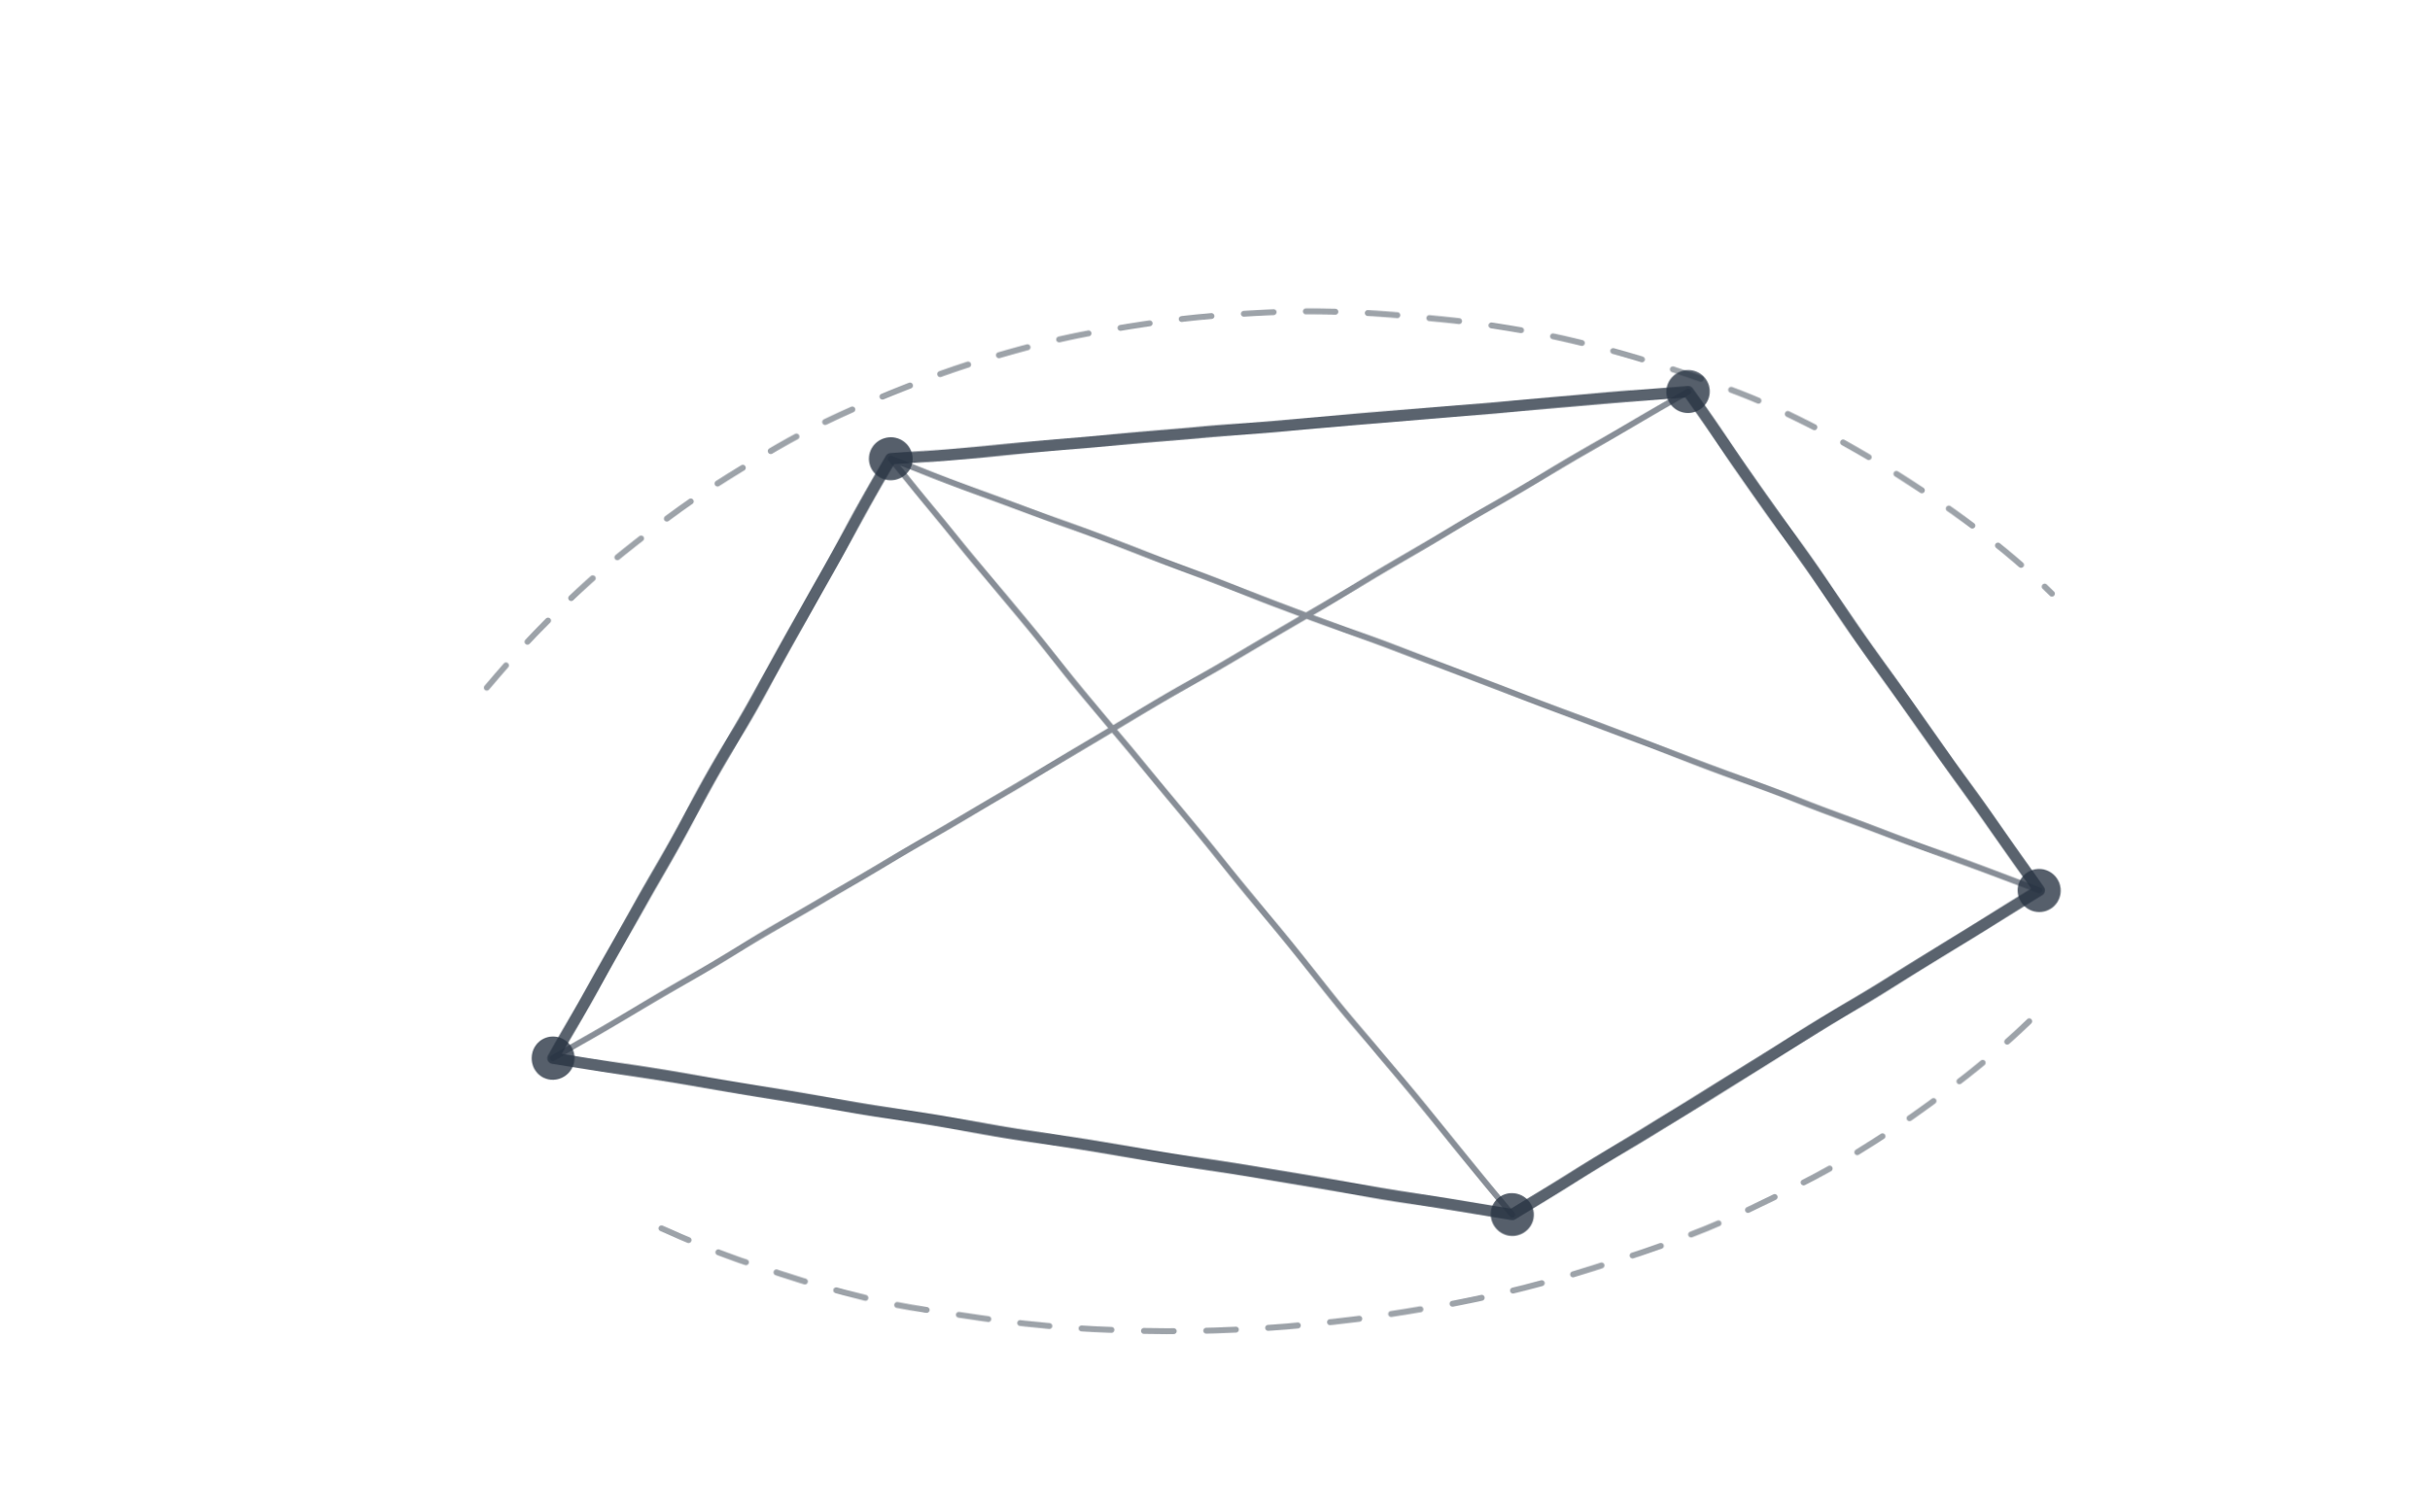
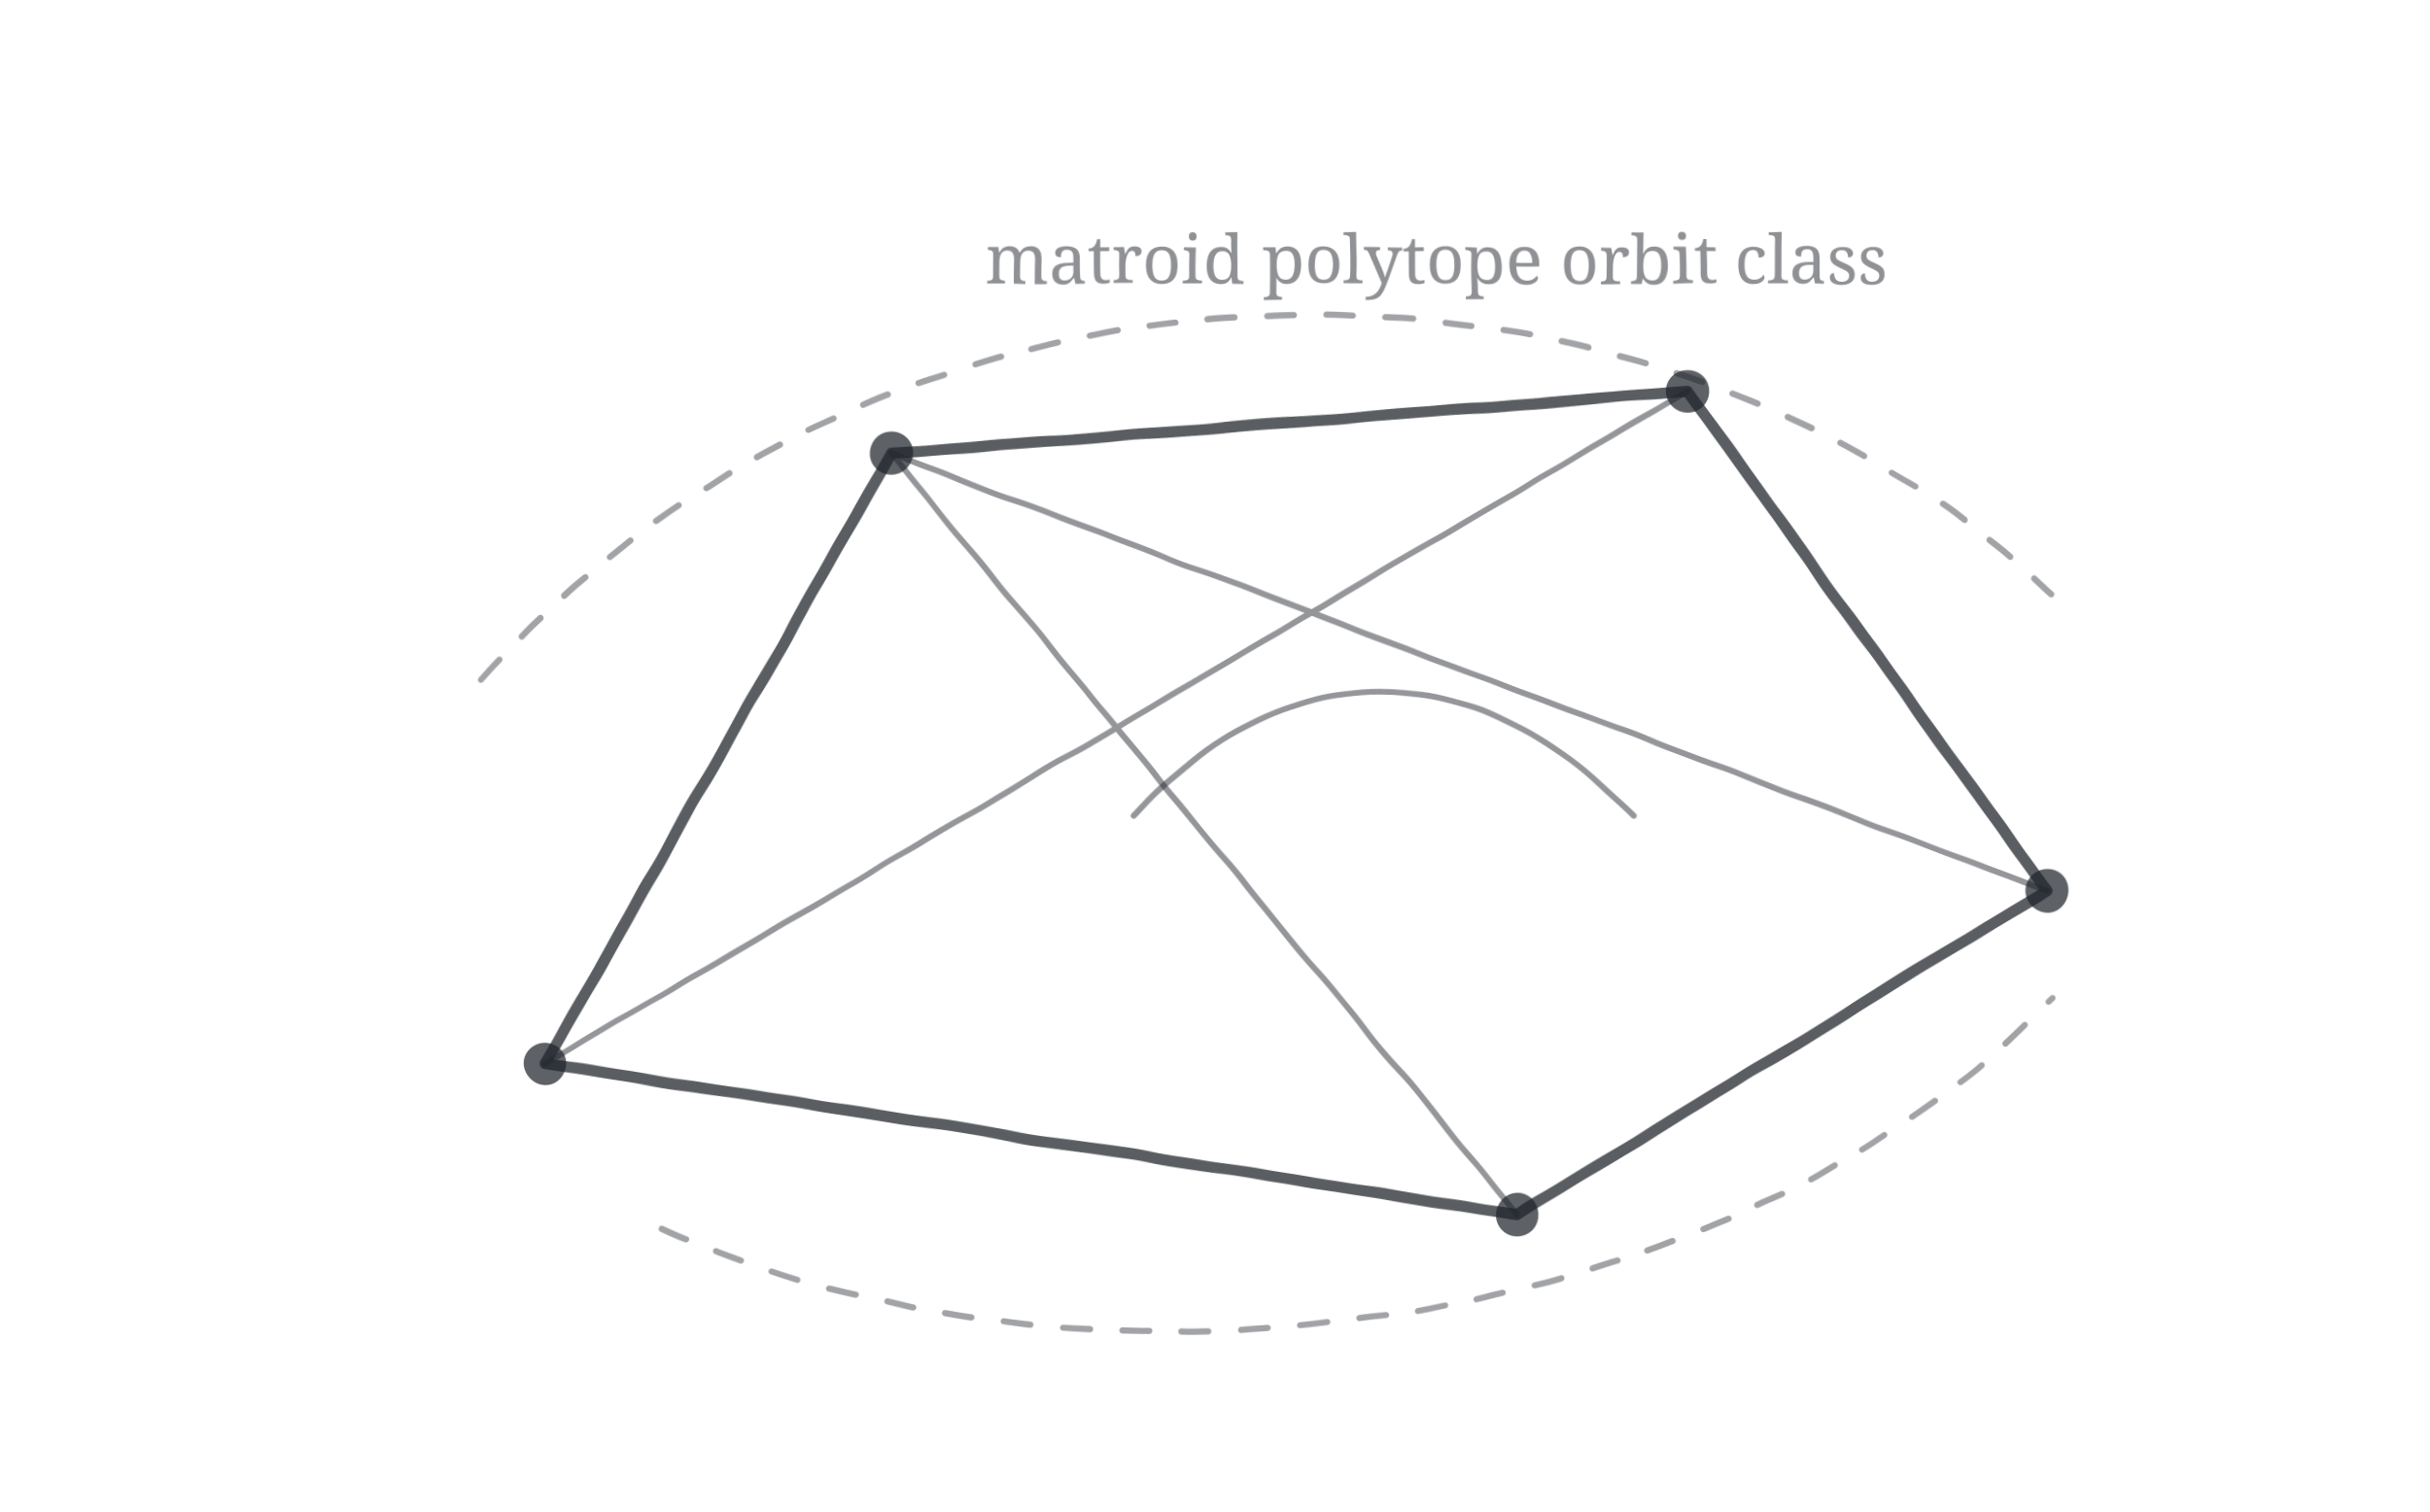
<svg xmlns="http://www.w3.org/2000/svg" viewBox="0 0 900 560" role="img" aria-hidden="true">
  <defs>
-     <filter id="pencil" x="-8%" y="-8%" width="116%" height="116%">
-       <feTurbulence type="fractalNoise" baseFrequency="0.018" numOctaves="2" seed="8" result="noise" />
-       <feDisplacementMap in="SourceGraphic" in2="noise" scale="1.15" xChannelSelector="R" yChannelSelector="G" />
+     <filter id="rough" x="-10%" y="-10%" width="120%" height="120%">
+       <feTurbulence type="fractalNoise" baseFrequency="0.035" numOctaves="2" seed="17" result="noise" />
+       <feDisplacementMap in="SourceGraphic" in2="noise" scale="1.35" xChannelSelector="R" yChannelSelector="G" />
    </filter>
    <style>
-     .line{fill:none;stroke:#263241;stroke-width:4.2;stroke-linecap:round;stroke-linejoin:round;filter:url(#pencil);opacity:.76}
-     .thin{fill:none;stroke:#263241;stroke-width:2.2;stroke-linecap:round;stroke-linejoin:round;filter:url(#pencil);opacity:.55}
-     .dash{fill:none;stroke:#263241;stroke-width:2.2;stroke-linecap:round;stroke-linejoin:round;stroke-dasharray:11 12;filter:url(#pencil);opacity:.45}
-     .mark{fill:#263241;opacity:.78;filter:url(#pencil)}
-     .accent{fill:#8b2f2f;opacity:.8;filter:url(#pencil)}
+     .p{fill:none;stroke:#20242b;stroke-width:4.1;stroke-linecap:round;stroke-linejoin:round;filter:url(#rough);opacity:.74}
+     .q{fill:none;stroke:#20242b;stroke-width:2.2;stroke-linecap:round;stroke-linejoin:round;filter:url(#rough);opacity:.48}
+     .r{fill:none;stroke:#20242b;stroke-width:1.45;stroke-linecap:round;stroke-linejoin:round;filter:url(#rough);opacity:.30}
+     .d{fill:none;stroke:#20242b;stroke-width:2.3;stroke-linecap:round;stroke-linejoin:round;stroke-dasharray:10 12;filter:url(#rough);opacity:.42}
+     .m{fill:#20242b;filter:url(#rough);opacity:.72}
+     .a{fill:#8c2f2f;stroke:#8c2f2f;stroke-width:1.8;filter:url(#rough);opacity:.8}
+     .wash{fill:#20242b;opacity:.045;filter:url(#rough)}
+     .txt{font-family:EB Garamond, Georgia, serif;font-size:35px;fill:#20242b;opacity:.55;filter:url(#rough)}
+     .small{font-family:EB Garamond, Georgia, serif;font-size:25px;fill:#20242b;opacity:.50;filter:url(#rough)}
  </style>
  </defs>
-   <path class="line" d="M205 392 L330 170 L625 145 L755 330 L560 450 Z" />
-   <path class="thin" d="M330 170 L560 450 M625 145 L205 392 M755 330 L330 170" />
-   <circle class="mark" cx="205" cy="392" r="8" />
-   <circle class="mark" cx="330" cy="170" r="8" />
-   <circle class="mark" cx="625" cy="145" r="8" />
-   <circle class="mark" cx="755" cy="330" r="8" />
-   <circle class="mark" cx="560" cy="450" r="8" />
-   <path class="dash" d="M180 255 C335 70,615 80,760 220" />
-   <path class="dash" d="M245 455 C395 525,635 500,760 370" />
+   <path class="p" d="M202 394 L330 168 L625 145 L758 330 L562 450 Z" />
+   <path class="q" d="M330 168 L562 450 M625 145 L202 394 M758 330 L330 168" />
+   <circle class="m" cx="202" cy="394" r="8" />
+   <circle class="m" cx="330" cy="168" r="8" />
+   <circle class="m" cx="625" cy="145" r="8" />
+   <circle class="m" cx="758" cy="330" r="8" />
+   <circle class="m" cx="562" cy="450" r="8" />
+   <path class="d" d="M178 252 C338 72 615 82 760 220 M245 455 C395 525 635 500 760 370" />
+   <path class="q" d="M420 302 C475 242 545 240 605 302" />
+   <text class="small" x="365" y="105">matroid polytope orbit class</text>
</svg>
